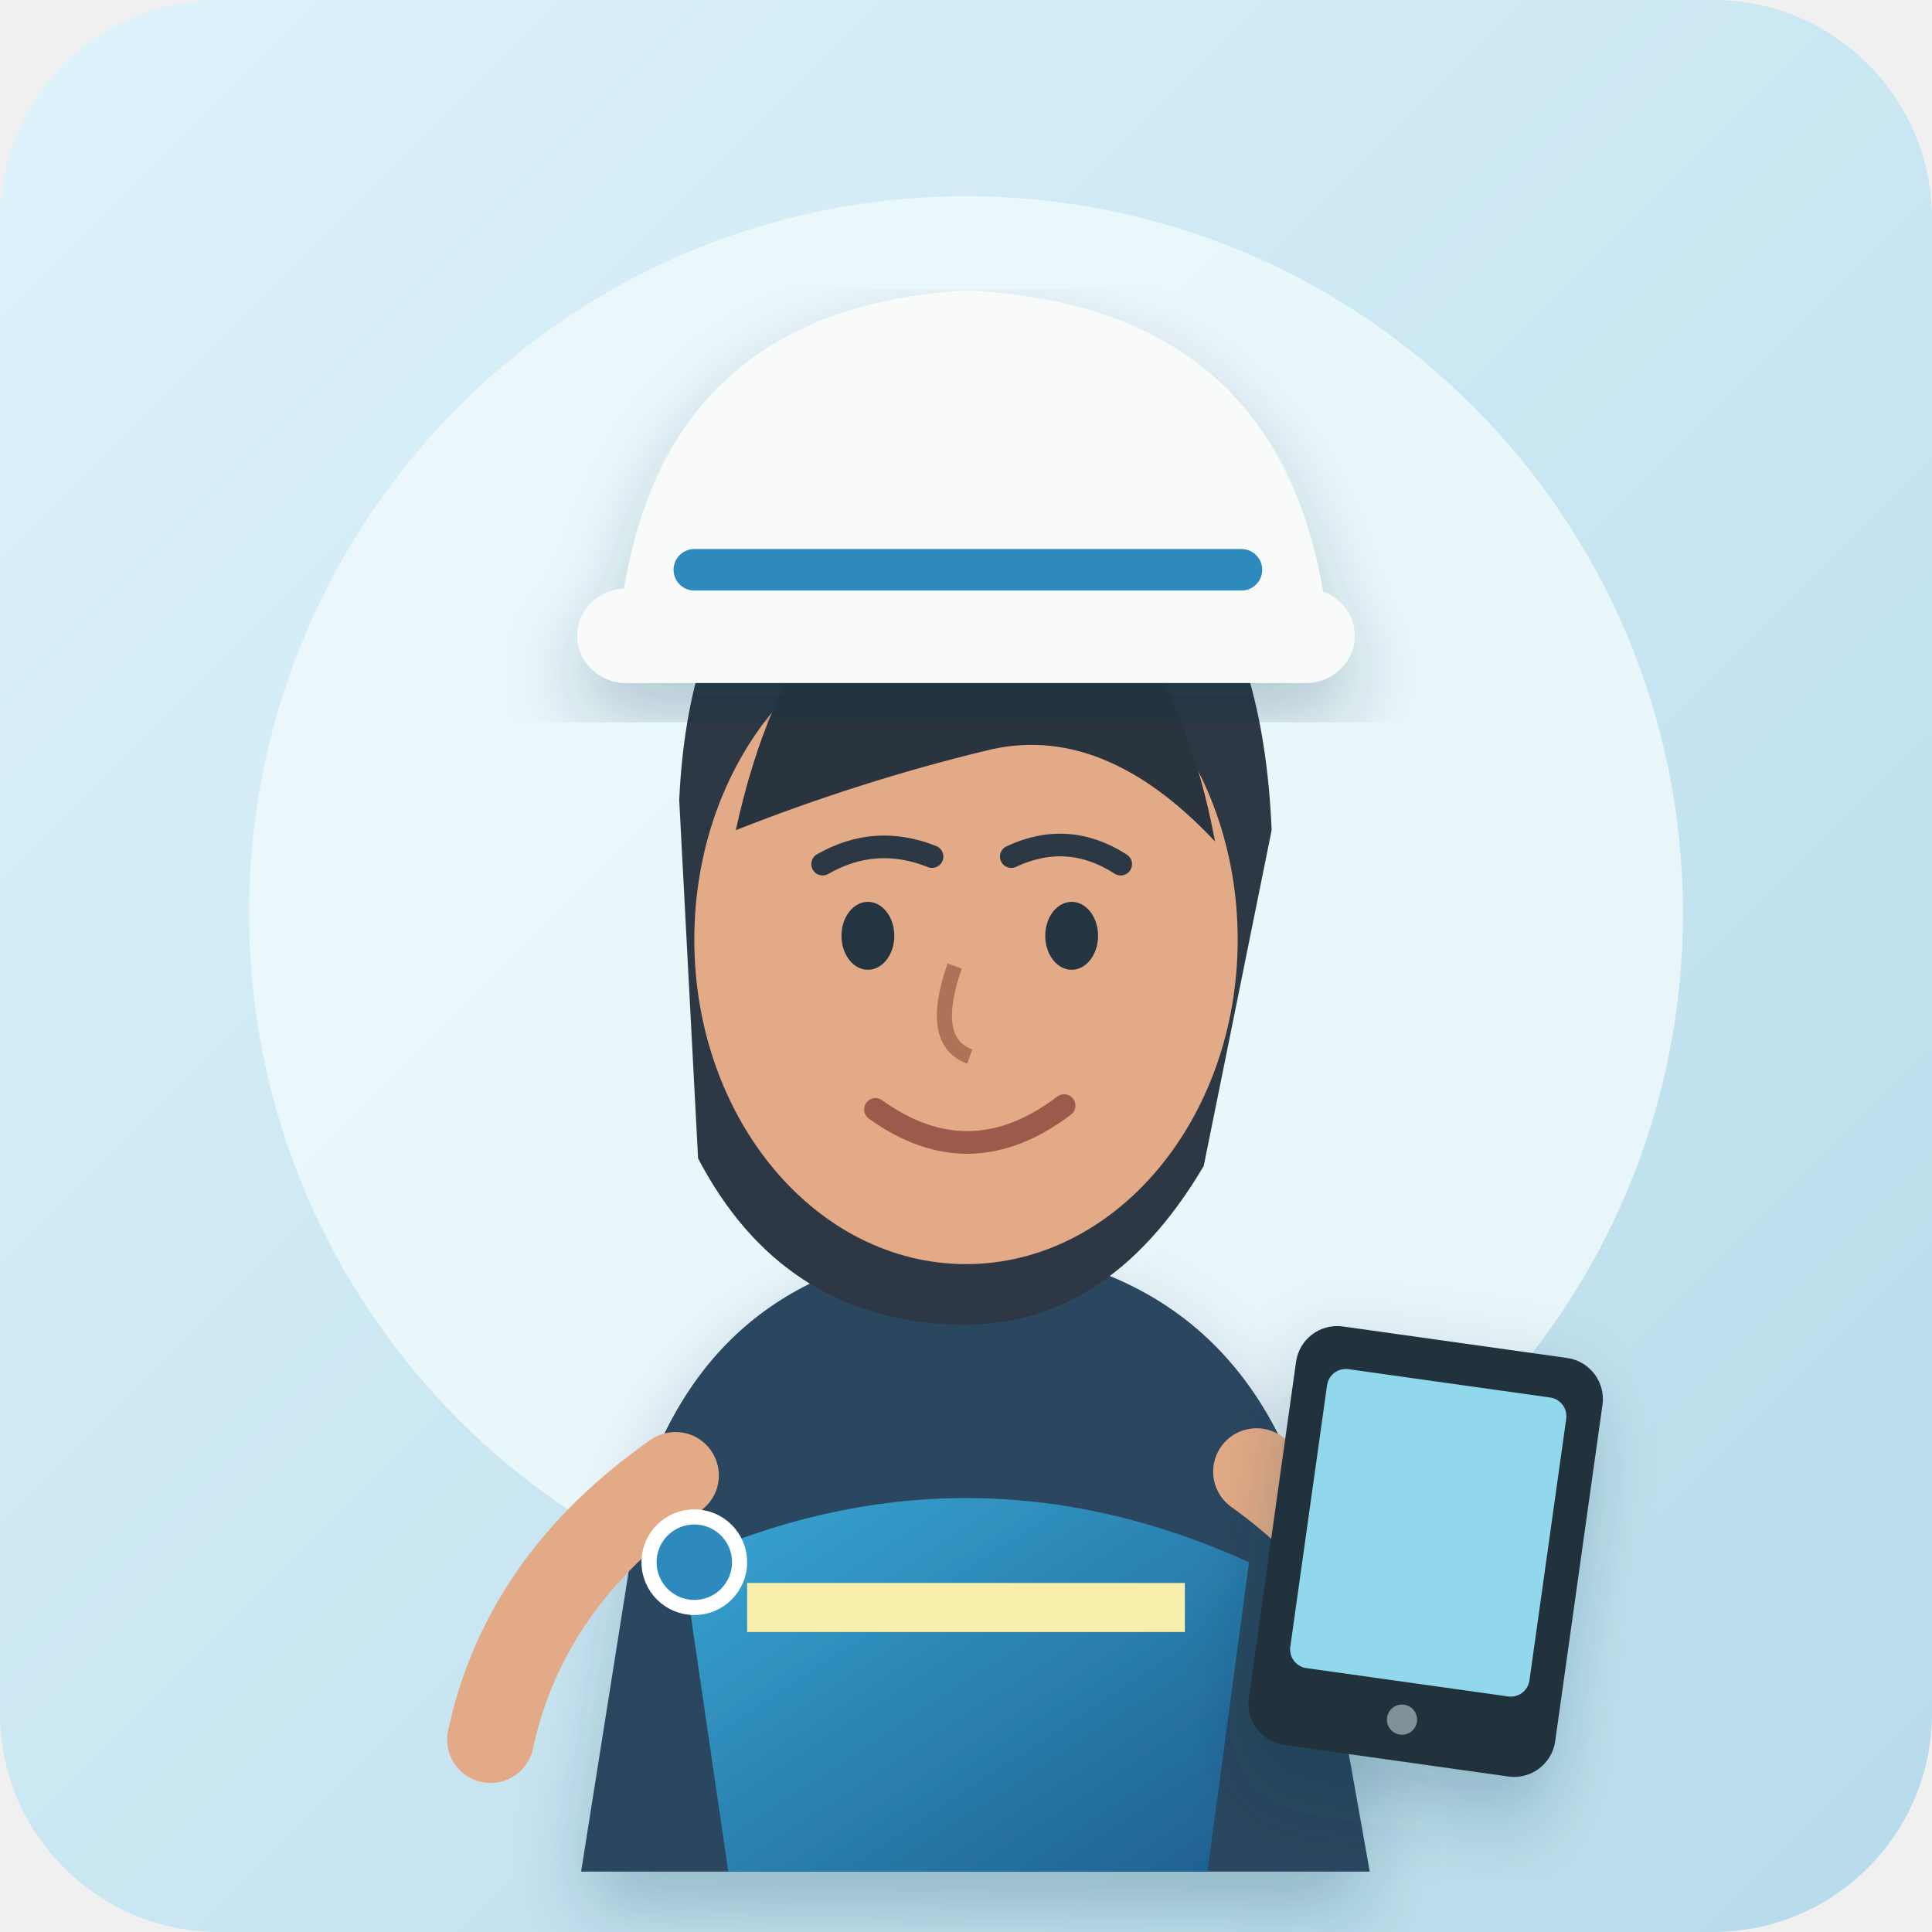
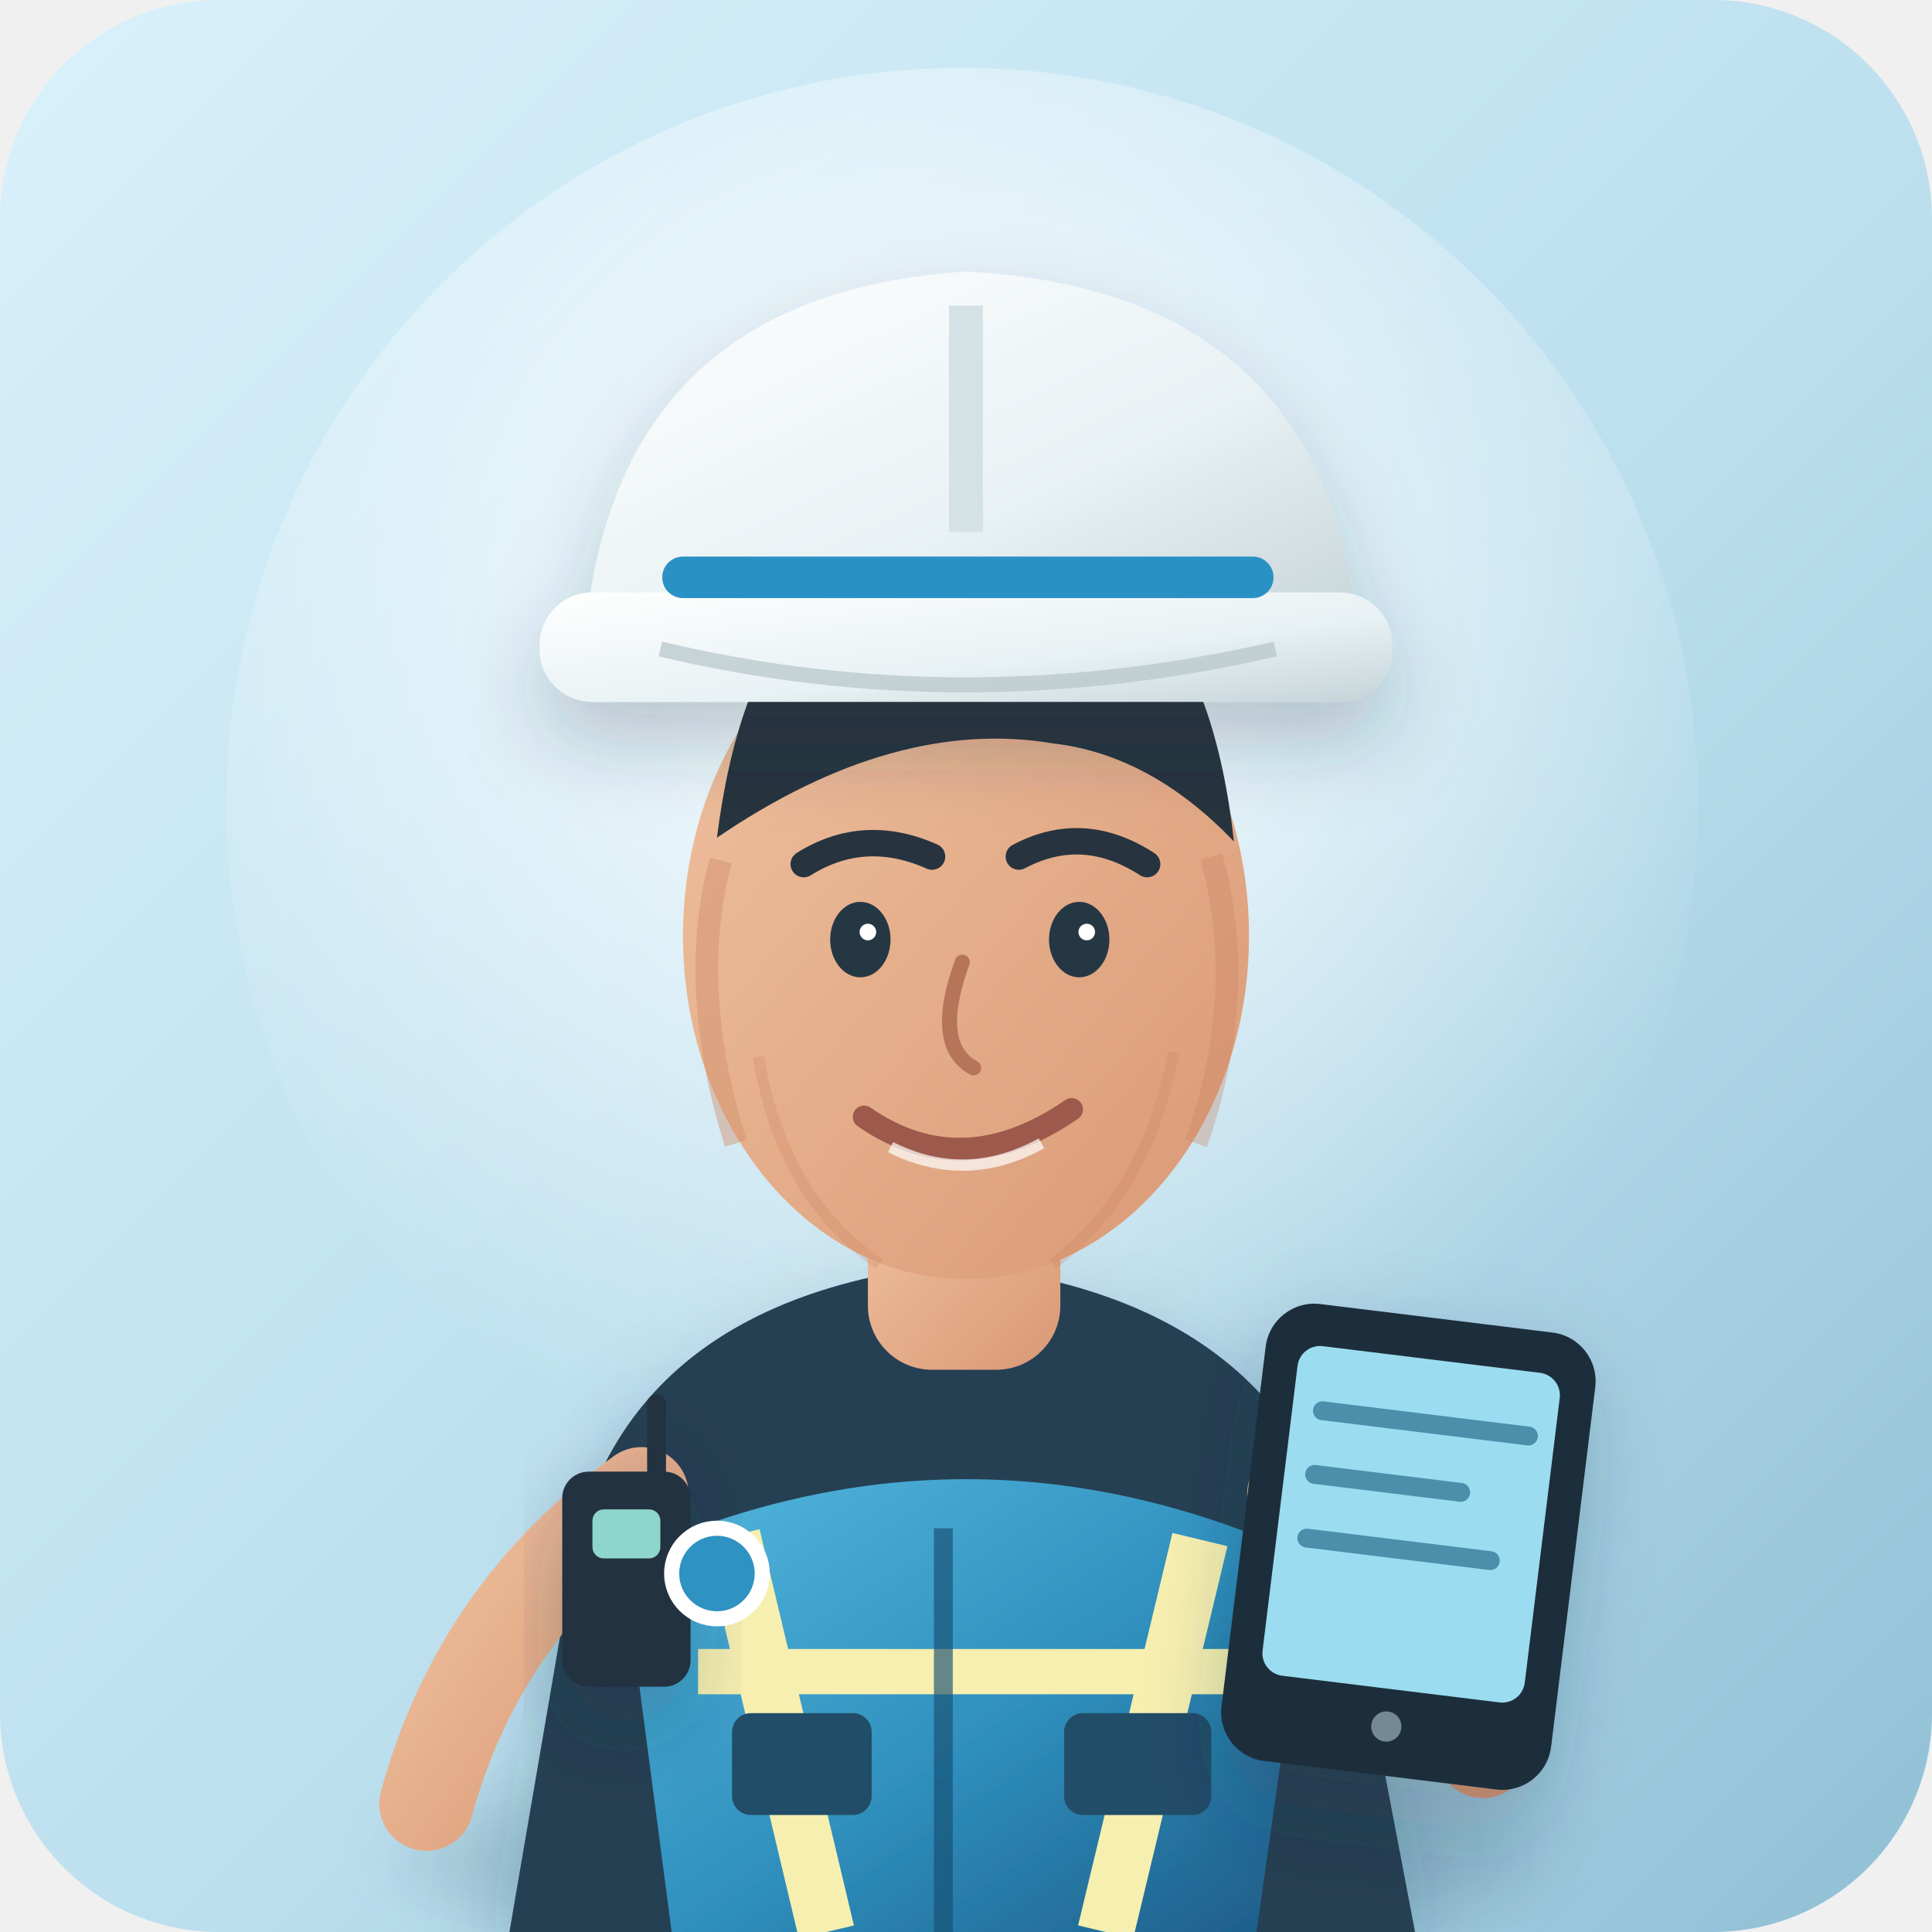
<svg xmlns="http://www.w3.org/2000/svg" width="512" height="512" viewBox="0 0 512 512">
  <defs>
    <linearGradient id="bg" x1="0" y1="0" x2="1" y2="1">
-       <stop stop-color="#dff3fb" />
-       <stop offset="1" stop-color="#b6dbea" />
+       <stop stop-color="#d9f1fb" />
+       <stop offset=".55" stop-color="#bcdfee" />
+       <stop offset="1" stop-color="#8fbfd5" />
    </linearGradient>
+     <radialGradient id="halo" cx="48%" cy="37%" r="58%">
+       <stop stop-color="#ffffff" stop-opacity=".95" />
+       <stop offset="1" stop-color="#ffffff" stop-opacity="0" />
+     </radialGradient>
    <linearGradient id="vest" x1="0" y1="0" x2="1" y2="1">
-       <stop stop-color="#38a6d4" />
-       <stop offset="1" stop-color="#1e5f8f" />
+       <stop stop-color="#54b8df" />
+       <stop offset=".55" stop-color="#2f8fbd" />
+       <stop offset="1" stop-color="#1d5b87" />
    </linearGradient>
-     <filter id="s">
-       <feDropShadow dx="0" dy="10" stdDeviation="10" flood-color="#17364c" flood-opacity=".24" />
+     <linearGradient id="helmet" x1="0" y1="0" x2="1" y2="1">
+       <stop stop-color="#ffffff" />
+       <stop offset=".6" stop-color="#e8f1f4" />
+       <stop offset="1" stop-color="#c5d3d8" />
+     </linearGradient>
+     <linearGradient id="skin" x1="0" y1="0" x2="1" y2="1">
+       <stop stop-color="#f0c2a0" />
+       <stop offset="1" stop-color="#d99874" />
+     </linearGradient>
+     <filter id="s" x="-30%" y="-30%" width="170%" height="180%">
+       <feDropShadow dx="0" dy="11" stdDeviation="11" flood-color="#16374b" flood-opacity=".25" />
+     </filter>
+     <filter id="soft">
+       <feGaussianBlur stdDeviation="8" />
    </filter>
  </defs>
  <rect width="512" height="512" rx="58" fill="url(#bg)" />
-   <circle cx="256" cy="242" r="190" fill="#eff9fc" opacity=".85" />
+   <circle cx="255" cy="213" r="195" fill="url(#halo)" />
+   <ellipse cx="255" cy="493" rx="150" ry="26" fill="#214458" opacity=".13" filter="url(#soft)" />
  <g filter="url(#s)">
-     <path d="M154 496l16-101q20-61 86-65q68 4 89 65l18 101Z" fill="#29475f" />
-     <path d="M181 414q75-34 150 0l-11 82H193Z" fill="url(#vest)" />
-     <path d="M198 426h116" stroke="#f7efab" stroke-width="13" />
+     <path d="M135 512l18-105q17-63 99-72q84 8 103 72l20 105Z" fill="#263f52" />
+     <path d="M165 413q91-42 182 0l-14 99H178Z" fill="url(#vest)" />
+     <path d="M194 407l25 105M318 408l-25 104" stroke="#f6efb0" stroke-width="15" />
+     <path d="M185 443h142" stroke="#f6efb0" stroke-width="12" />
+     <path d="M250 405v107" stroke="#174e72" stroke-width="5" opacity=".65" />
+     <rect x="194" y="454" width="37" height="27" rx="5" fill="#204d67" />
+     <rect x="282" y="454" width="39" height="27" rx="5" fill="#204d67" />
  </g>
-   <path d="M180 212q4-86 77-91q76 4 80 99l-18 89q-26 44-67 42q-45-2-67-44Z" fill="#2d3844" />
-   <ellipse cx="256" cy="249" rx="72" ry="86" fill="#e2aa86" />
-   <path d="M195 220q16-73 63-74q50 3 64 77q-30-32-61-24q-33 8-66 21Z" fill="#29343f" />
-   <ellipse cx="230" cy="248" rx="7" ry="9" fill="#243440" />
-   <ellipse cx="284" cy="248" rx="7" ry="9" fill="#243440" />
-   <path d="M218 229q14-8 29-2M268 227q15-7 29 2" fill="none" stroke="#2c3945" stroke-width="6" stroke-linecap="round" />
-   <path d="M253 256q-7 20 4 24" fill="none" stroke="#ad7258" stroke-width="4" />
-   <path d="M232 294q25 18 50-1" fill="none" stroke="#9b5a4b" stroke-width="6" stroke-linecap="round" />
+   <rect x="230" y="311" width="51" height="52" rx="17" fill="url(#skin)" />
+   <ellipse cx="256" cy="248" rx="75" ry="91" fill="url(#skin)" />
+   <path d="M190 222q10-80 67-83q61 2 70 84q-22-23-48-26q-42-7-89 25Z" fill="#27343e" />
+   <path d="M191 228q-9 34 4 75" fill="none" stroke="#d18d6b" stroke-width="6" opacity=".45" />
+   <path d="M321 227q10 36-4 76" fill="none" stroke="#c98565" stroke-width="6" opacity=".35" />
+   <ellipse cx="228" cy="249" rx="8" ry="10" fill="#263744" />
+   <ellipse cx="286" cy="249" rx="8" ry="10" fill="#263744" />
+   <circle cx="230" cy="247" r="2.2" fill="#fff" />
+   <circle cx="288" cy="247" r="2.2" fill="#fff" />
+   <path d="M213 229q16-10 34-2M270 227q17-9 34 2" fill="none" stroke="#27343f" stroke-width="7" stroke-linecap="round" />
+   <path d="M255 255q-8 22 3 28" fill="none" stroke="#b67559" stroke-width="4" stroke-linecap="round" />
+   <path d="M229 296q26 18 55-2" fill="none" stroke="#9d5a4c" stroke-width="6" stroke-linecap="round" />
+   <path d="M236 304q20 10 40-1" fill="none" stroke="#fff" stroke-opacity=".7" stroke-width="3" />
+   <path d="M201 280q6 37 32 55M311 279q-7 37-32 56" fill="none" stroke="#c67e60" stroke-width="3" opacity=".25" />
  <g filter="url(#s)">
-     <path d="M164 167q8-85 92-90q87 4 96 90Z" fill="#f9fbfb" />
-     <rect x="153" y="156" width="206" height="25" rx="13" fill="#f9fbfb" />
-     <path d="M184 151h145" stroke="#2e8abd" stroke-width="11" stroke-linecap="round" />
+     <path d="M155 169q8-91 101-97q96 5 104 97Z" fill="url(#helmet)" />
+     <rect x="143" y="157" width="226" height="29" rx="14" fill="url(#helmet)" />
+     <path d="M181 153h151" stroke="#2c91c4" stroke-width="11" stroke-linecap="round" />
+     <path d="M256 81v60" stroke="#d4e2e6" stroke-width="9" />
+     <path d="M175 172q80 19 163 0" fill="none" stroke="#b5c4c9" stroke-width="4" opacity=".7" />
  </g>
-   <path d="M179 391q-40 28-49 70" stroke="#e2aa86" stroke-width="23" stroke-linecap="round" />
-   <path d="M333 390q35 25 45 64" stroke="#e2aa86" stroke-width="23" stroke-linecap="round" />
-   <g transform="translate(345 350) rotate(8)" filter="url(#s)">
-     <rect width="82" height="112" rx="11" fill="#21313e" />
-     <rect x="9" y="11" width="64" height="80" rx="5" fill="#92d8ec" />
-     <circle cx="41" cy="101" r="4" fill="#80919a" />
+   <path d="M170 396q-43 31-57 82" stroke="url(#skin)" stroke-width="25" stroke-linecap="round" />
+   <path d="M343 396q38 27 50 68" stroke="url(#skin)" stroke-width="25" stroke-linecap="round" />
+   <g transform="translate(337 344) rotate(7)" filter="url(#s)">
+     <rect width="88" height="122" rx="13" fill="#1f2f3b" />
+     <rect x="9" y="11" width="70" height="88" rx="6" fill="#9cdcf0" />
+     <path d="M17 28h55M17 45h39M17 62h49" stroke="#3d819f" stroke-width="5" stroke-linecap="round" opacity=".85" />
+     <circle cx="44" cy="109" r="4" fill="#758994" />
  </g>
-   <circle cx="184" cy="414" r="12" fill="#2e8abd" stroke="#fff" stroke-width="4" />
+   <g transform="translate(149 390)" filter="url(#s)">
+     <rect width="34" height="57" rx="7" fill="#20333f" />
+     <rect x="8" y="10" width="18" height="13" rx="3" fill="#8ed5cb" />
+     <path d="M25 1v-19" stroke="#20333f" stroke-width="5" stroke-linecap="round" />
+   </g>
+   <circle cx="190" cy="417" r="12" fill="#2e92c2" stroke="#fff" stroke-width="4" />
</svg>
